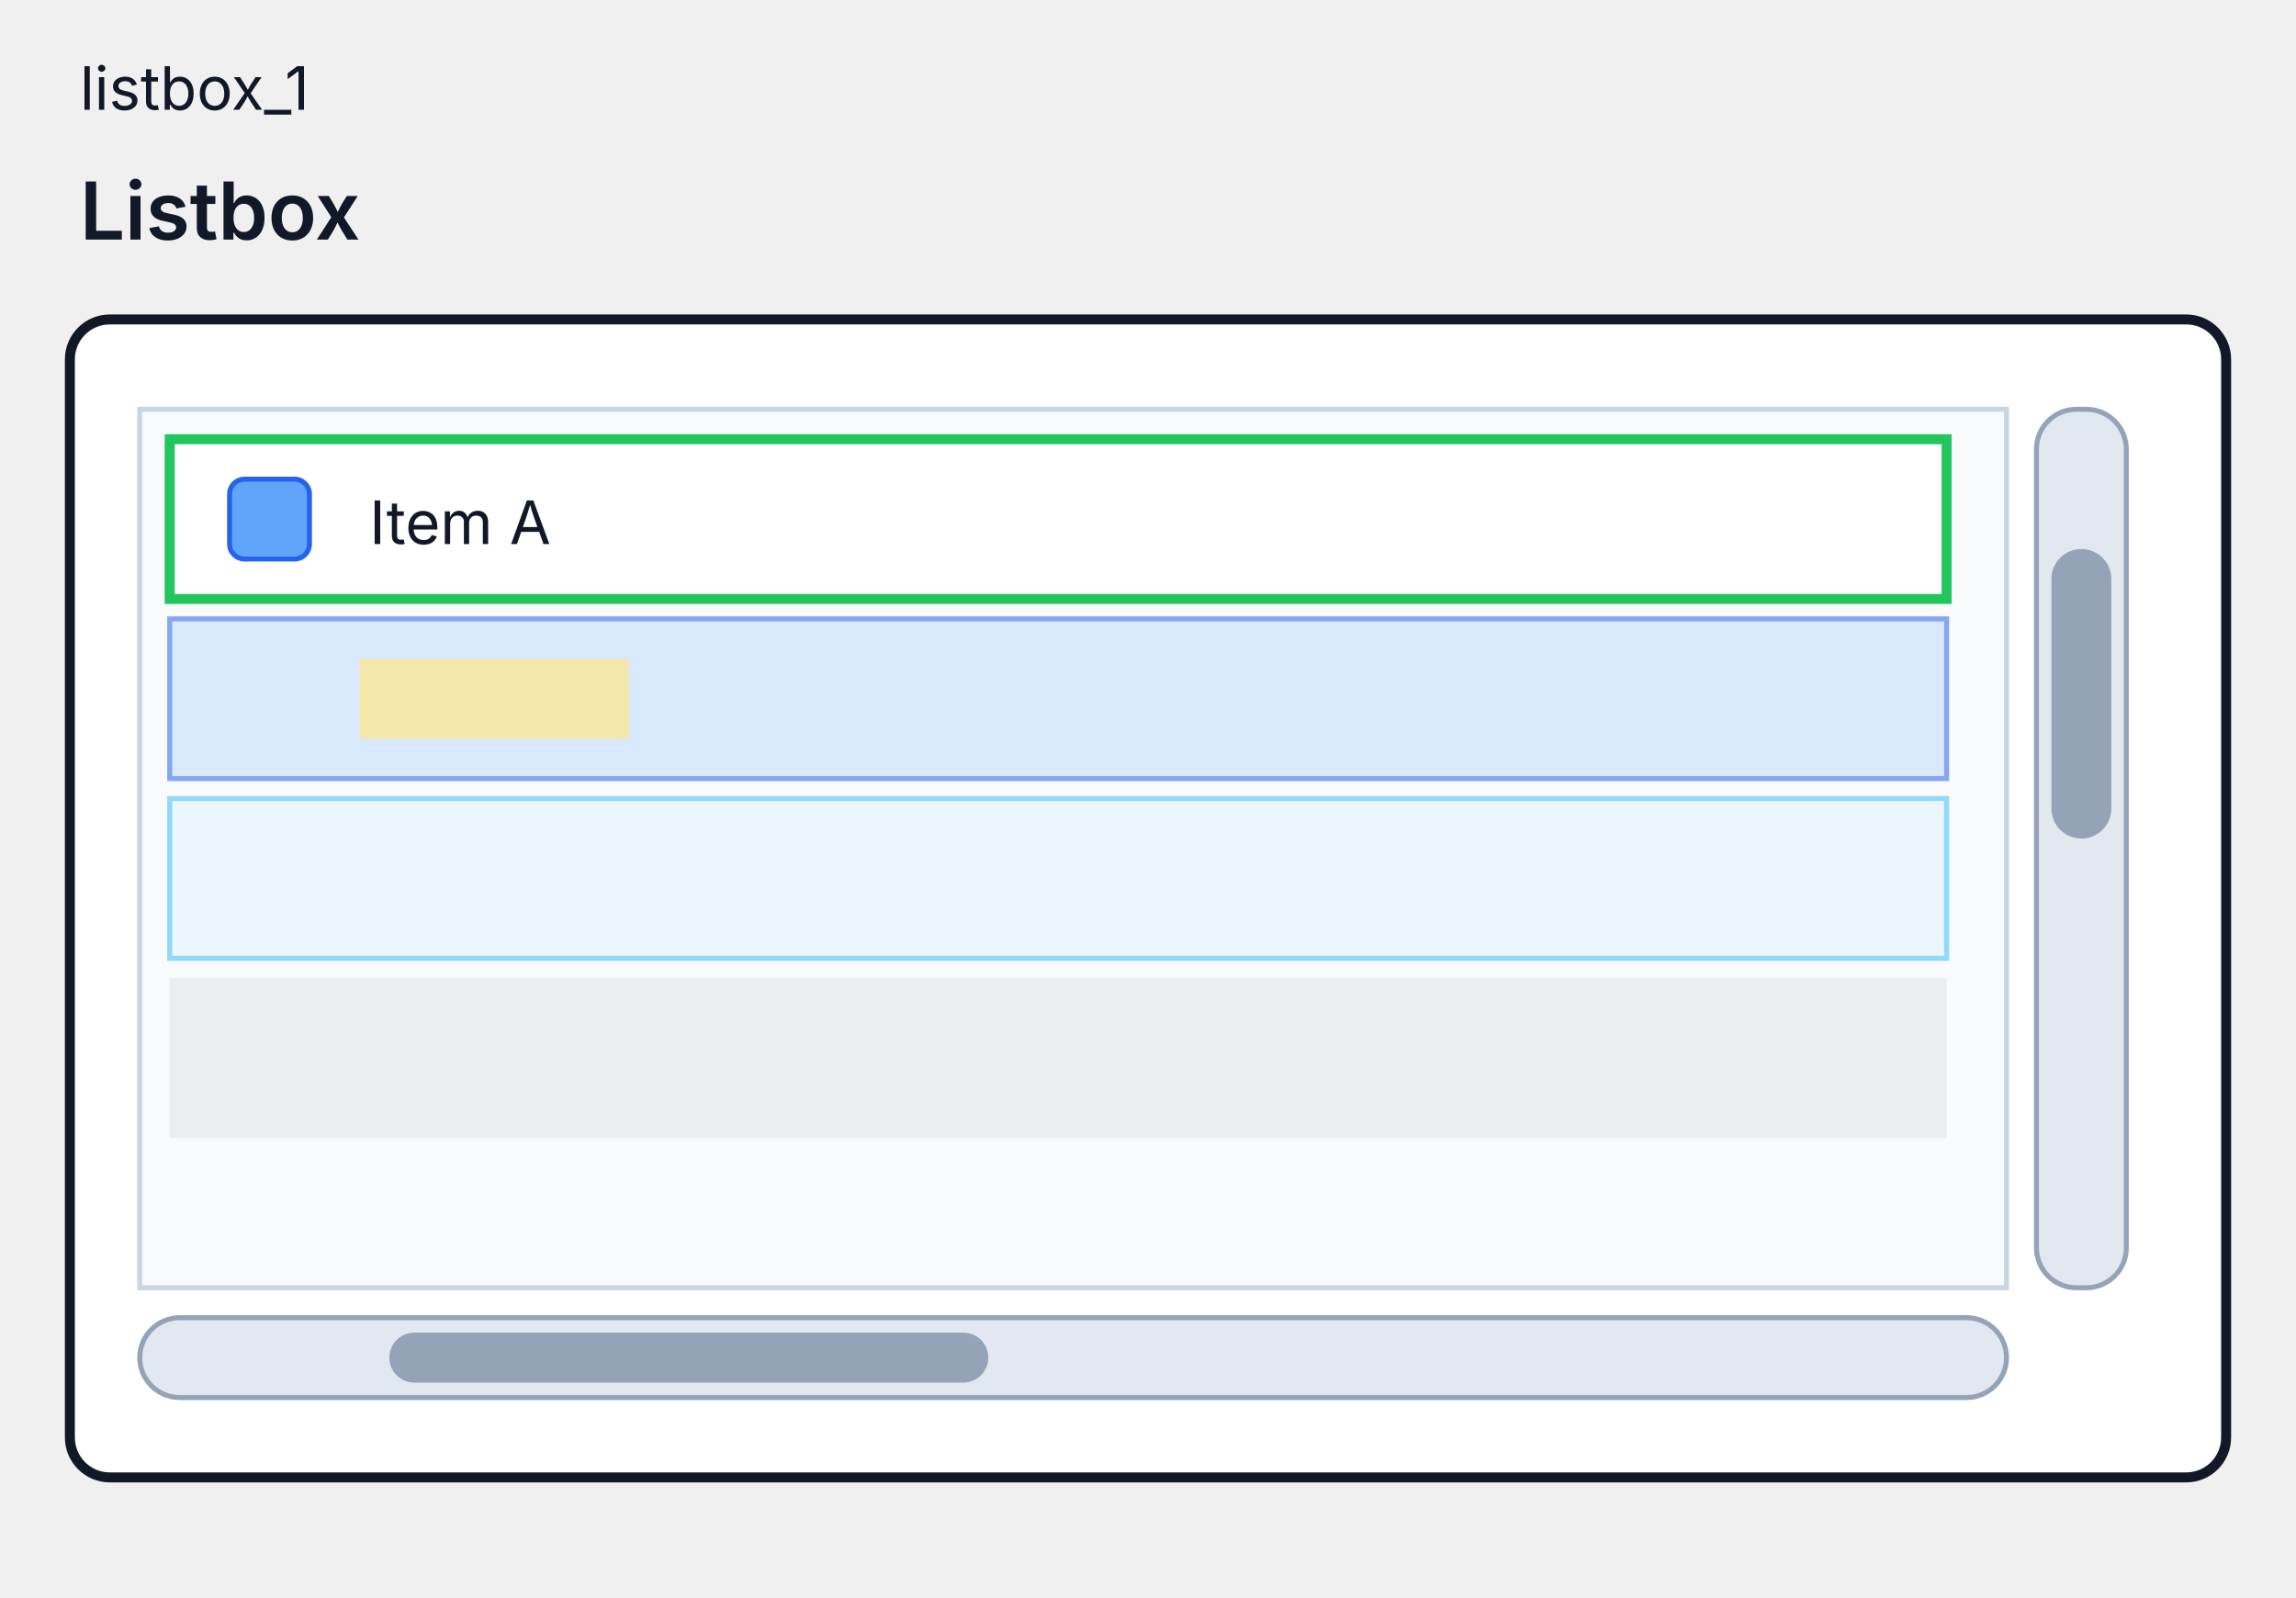
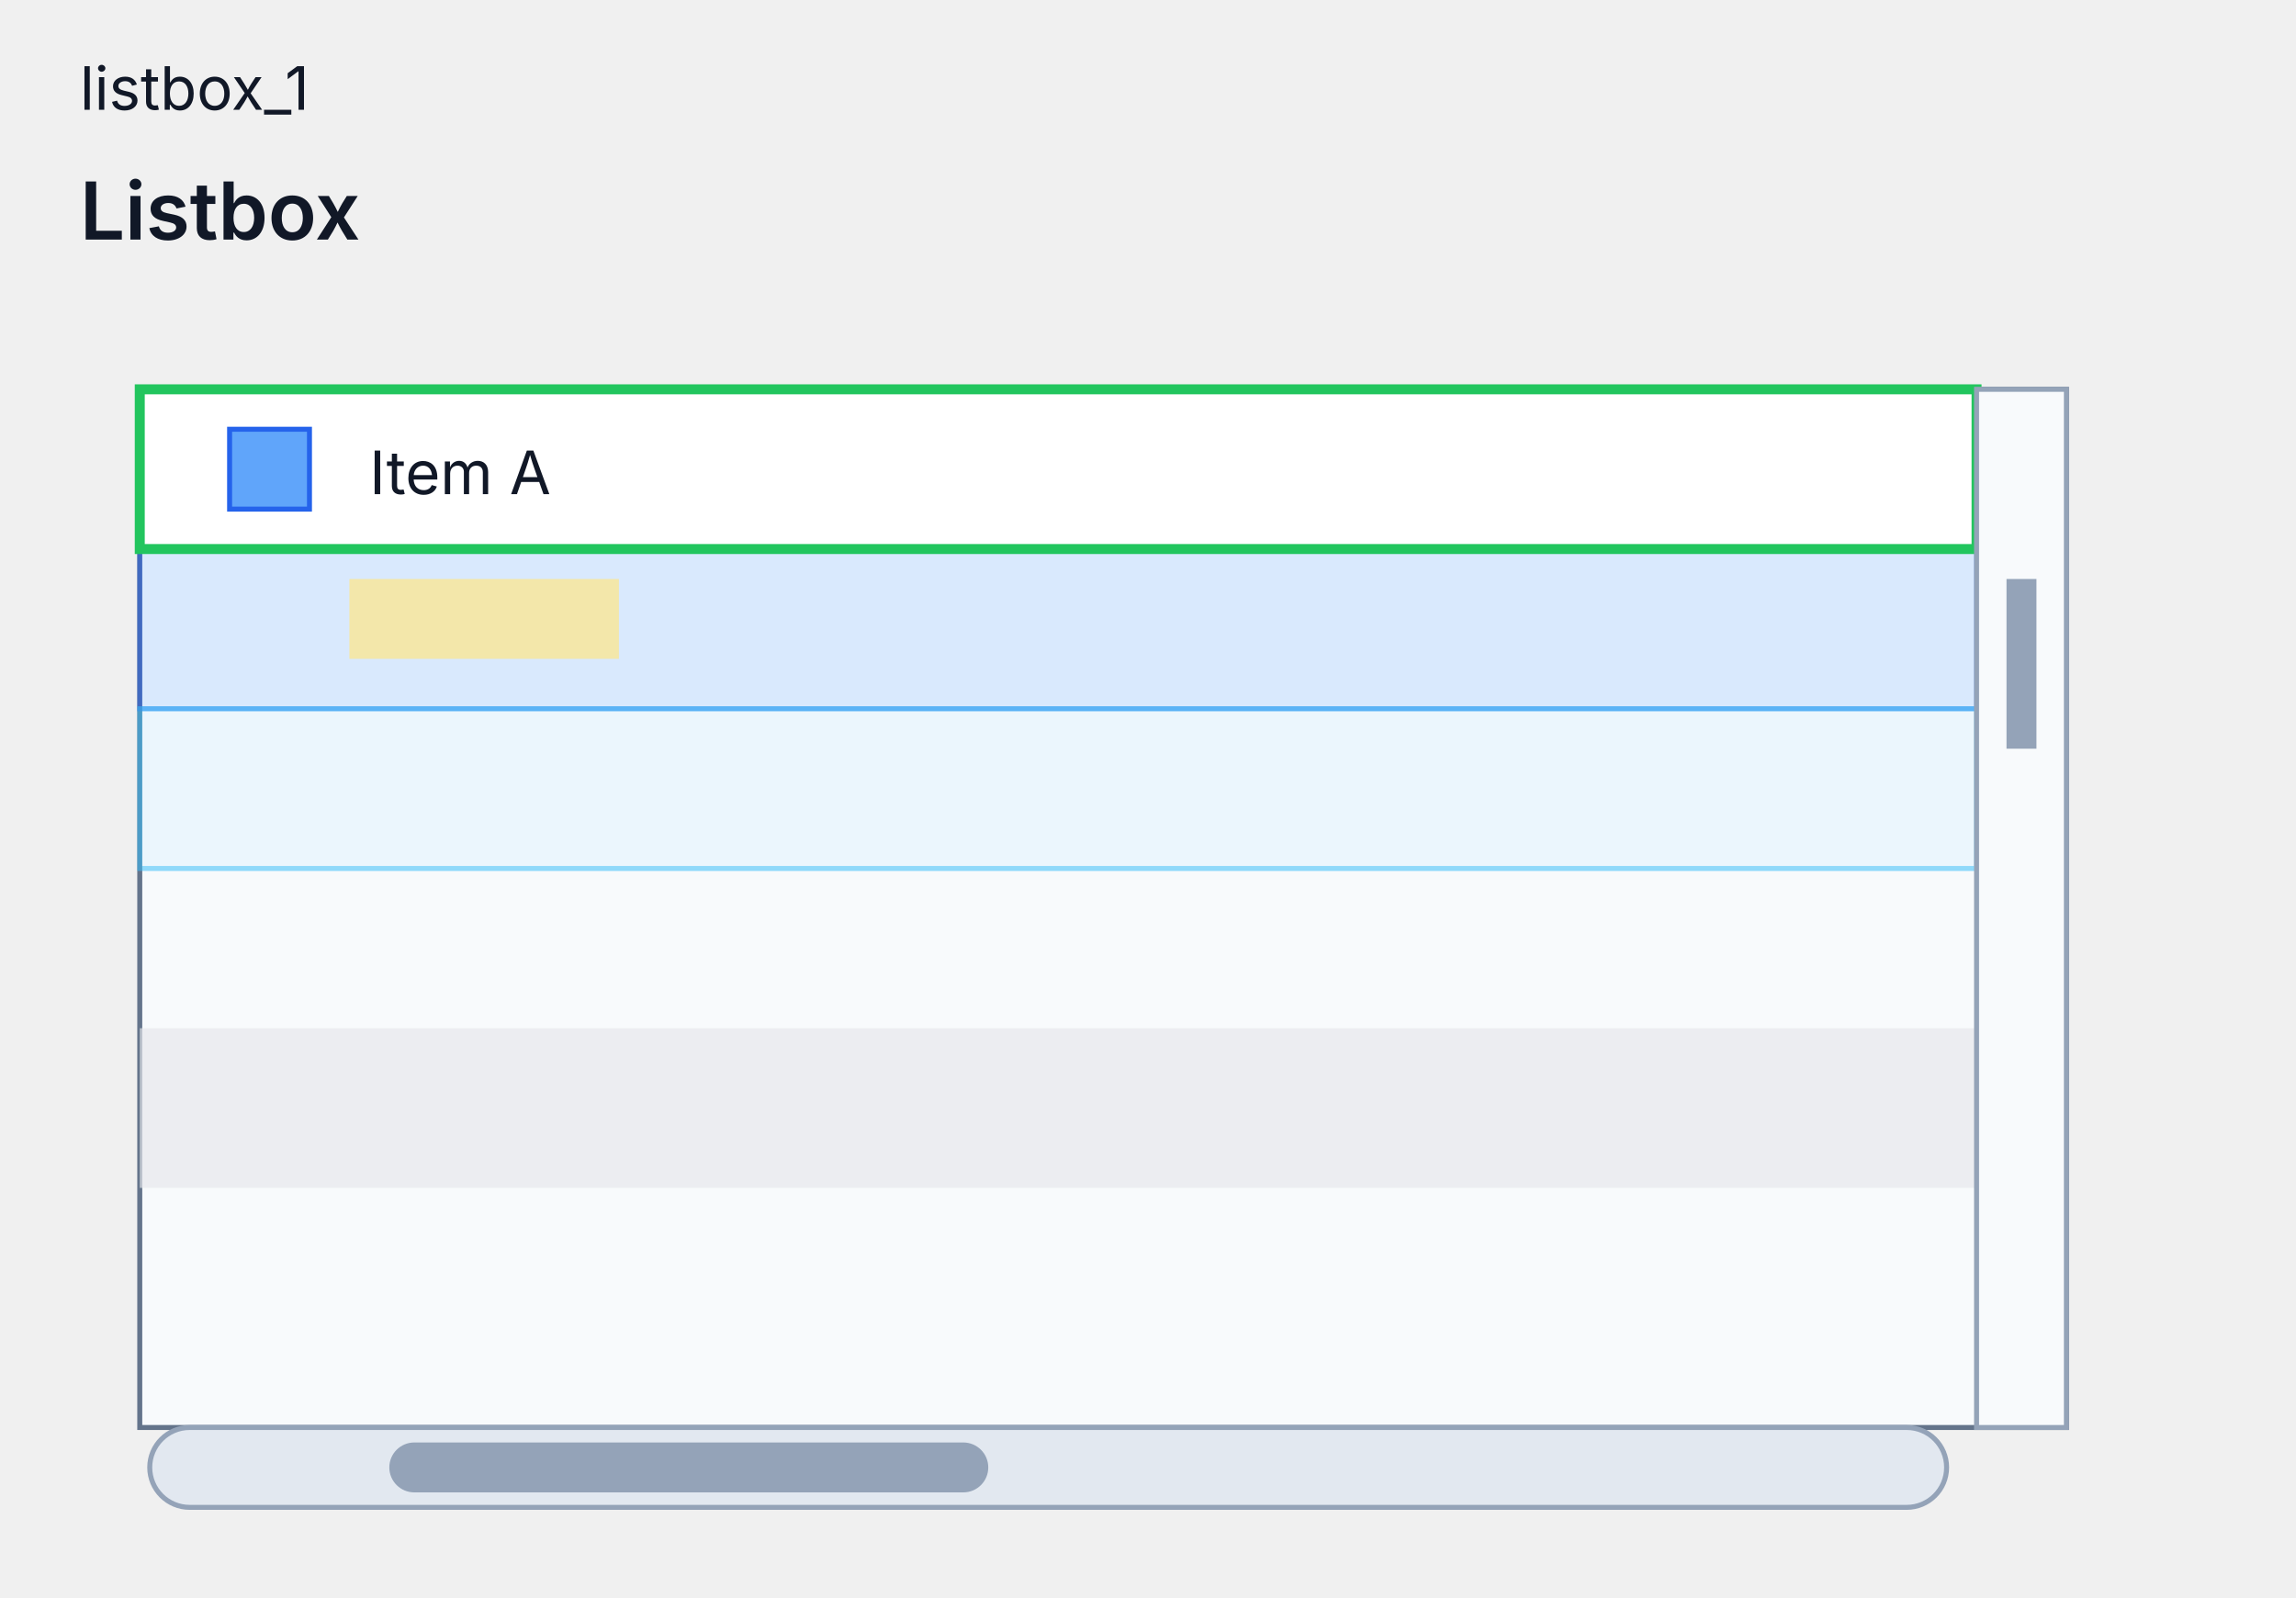
<svg xmlns="http://www.w3.org/2000/svg" viewBox="0 0 460 320" data-frog-template="frog.realizations.default.listbox.shell">
  <g data-frog-part="root">
    <text data-frog-part="label" data-frog-anchor="label.anchor" x="16" y="22" font-size="12" font-family="Inter, Arial, sans-serif" fill="#111827">listbox_1</text>
    <text data-frog-part="caption" data-frog-anchor="caption.anchor" x="16" y="48" font-size="16" font-family="Inter, Arial, sans-serif" font-weight="600" fill="#111827">Listbox</text>
-     <rect data-frog-part="frame" x="14" y="64" width="432" height="232" rx="8" fill="#ffffff" stroke="#111827" stroke-width="2" />
    <g data-frog-part="item_region">
-       <rect x="28" y="82" width="374" height="176" fill="#f8fafc" stroke="#cbd5e1" />
+       <rect x="28" y="78" width="386" height="208" fill="#f8fafc" stroke="#64748b" stroke-width="1" />
      <g data-frog-part="item_row">
-         <rect x="34" y="88" width="356" height="32" fill="#ffffff" stroke="#e2e8f0" />
+         <rect x="28" y="78" width="368" height="32" fill="#ffffff" stroke="#e2e8f0" />
        <g data-frog-part="item_icon">
-           <rect x="46" y="96" width="16" height="16" rx="3" fill="#60a5fa" stroke="#2563eb" />
+           <rect x="46" y="86" width="16" height="16" rx="0" fill="#60a5fa" stroke="#2563eb" />
        </g>
-         <text data-frog-part="item_label" x="74" y="109" font-size="12" font-family="Inter, Arial, sans-serif" fill="#111827">Item A</text>
+         <text data-frog-part="item_label" x="74" y="99" font-size="12" font-family="Inter, Arial, sans-serif" fill="#111827">Item A</text>
      </g>
-       <rect data-frog-part="selection_face" x="34" y="124" width="356" height="32" fill="#bfdbfe" stroke="#2563eb" opacity="0.55" />
-       <rect data-frog-part="active_item" x="34" y="88" width="356" height="32" fill="none" stroke="#22c55e" stroke-width="2" />
-       <rect data-frog-part="hover_face" x="34" y="160" width="356" height="32" fill="#e0f2fe" stroke="#38bdf8" opacity="0.55" />
-       <rect data-frog-part="disabled_face" x="34" y="196" width="356" height="32" fill="#e5e7eb" opacity="0.66" />
+       <rect data-frog-part="selection_face" x="28" y="110" width="368" height="32" fill="#bfdbfe" stroke="#2563eb" opacity="0.55" />
+       <rect data-frog-part="active_item" x="28" y="78" width="368" height="32" fill="none" stroke="#22c55e" stroke-width="2" />
+       <rect data-frog-part="hover_face" x="28" y="142" width="368" height="32" fill="#e0f2fe" stroke="#38bdf8" opacity="0.55" />
+       <rect data-frog-part="disabled_face" x="28" y="206" width="368" height="32" fill="#e5e7eb" opacity="0.66" />
      <g data-frog-part="search_highlight">
-         <rect x="72" y="132" width="54" height="16" fill="#fde68a" opacity="0.72" />
+         <rect x="70" y="116" width="54" height="16" fill="#fde68a" opacity="0.72" />
      </g>
      <g data-frog-part="empty_state" opacity="0">
        <text x="150" y="174" font-size="13" font-family="Inter, Arial, sans-serif" fill="#64748b">No items</text>
      </g>
    </g>
    <g data-frog-part="vertical_scrollbar">
-       <rect x="408" y="82" width="18" height="176" rx="8" fill="#e2e8f0" stroke="#94a3b8" />
-       <rect x="411" y="110" width="12" height="58" rx="6" fill="#94a3b8" />
+       <rect x="396" y="78" width="18" height="208" rx="0" fill="#f8fafc" stroke="#94a3b8" />
+       <rect x="402" y="116" width="6" height="34" rx="0" fill="#94a3b8" />
    </g>
    <g data-frog-part="horizontal_scrollbar">
-       <rect x="28" y="264" width="374" height="16" rx="8" fill="#e2e8f0" stroke="#94a3b8" />
-       <rect x="78" y="267" width="120" height="10" rx="5" fill="#94a3b8" />
+       <rect x="30" y="286" width="360" height="16" rx="8" fill="#e2e8f0" stroke="#94a3b8" />
+       <rect x="78" y="289" width="120" height="10" rx="5" fill="#94a3b8" />
    </g>
-     <rect data-frog-part="focus_ring" x="10" y="60" width="440" height="240" rx="10" fill="none" stroke="#2f80ed" stroke-width="3" opacity="0" />
+     <rect data-frog-part="focus_ring" x="26" y="76" width="390" height="212" rx="0" fill="none" stroke="#2f80ed" stroke-width="2" opacity="0" />
  </g>
</svg>
